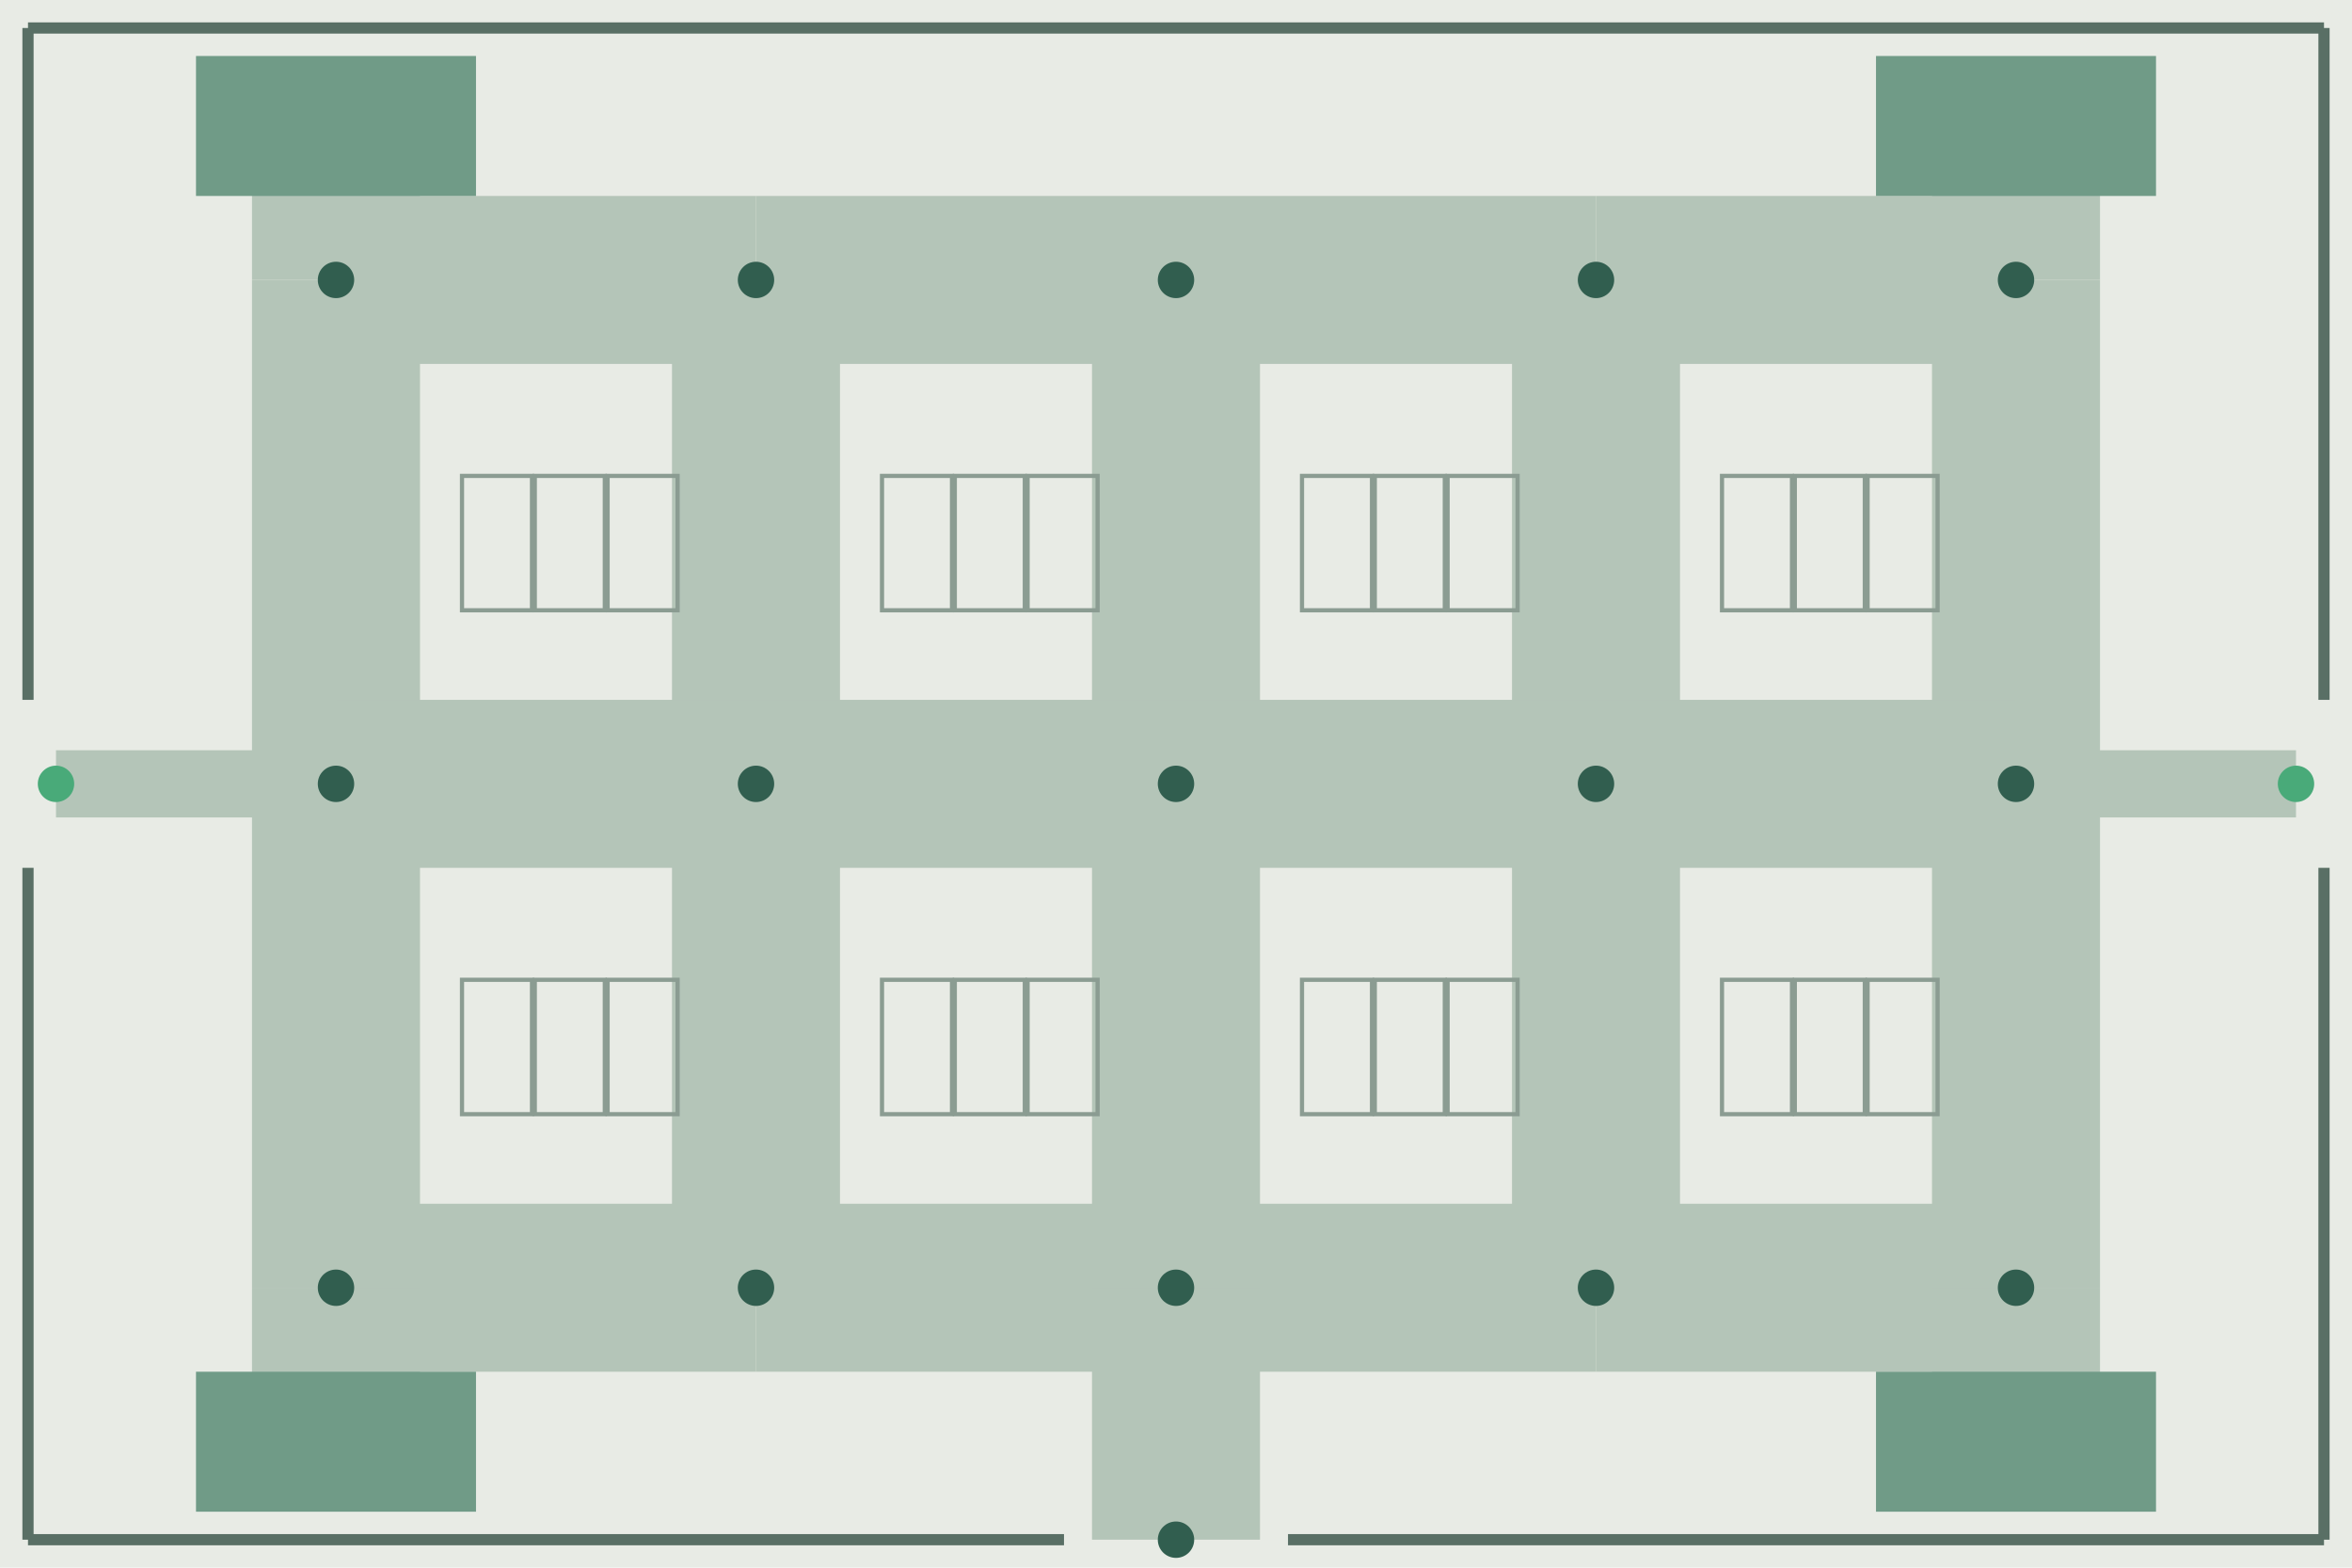
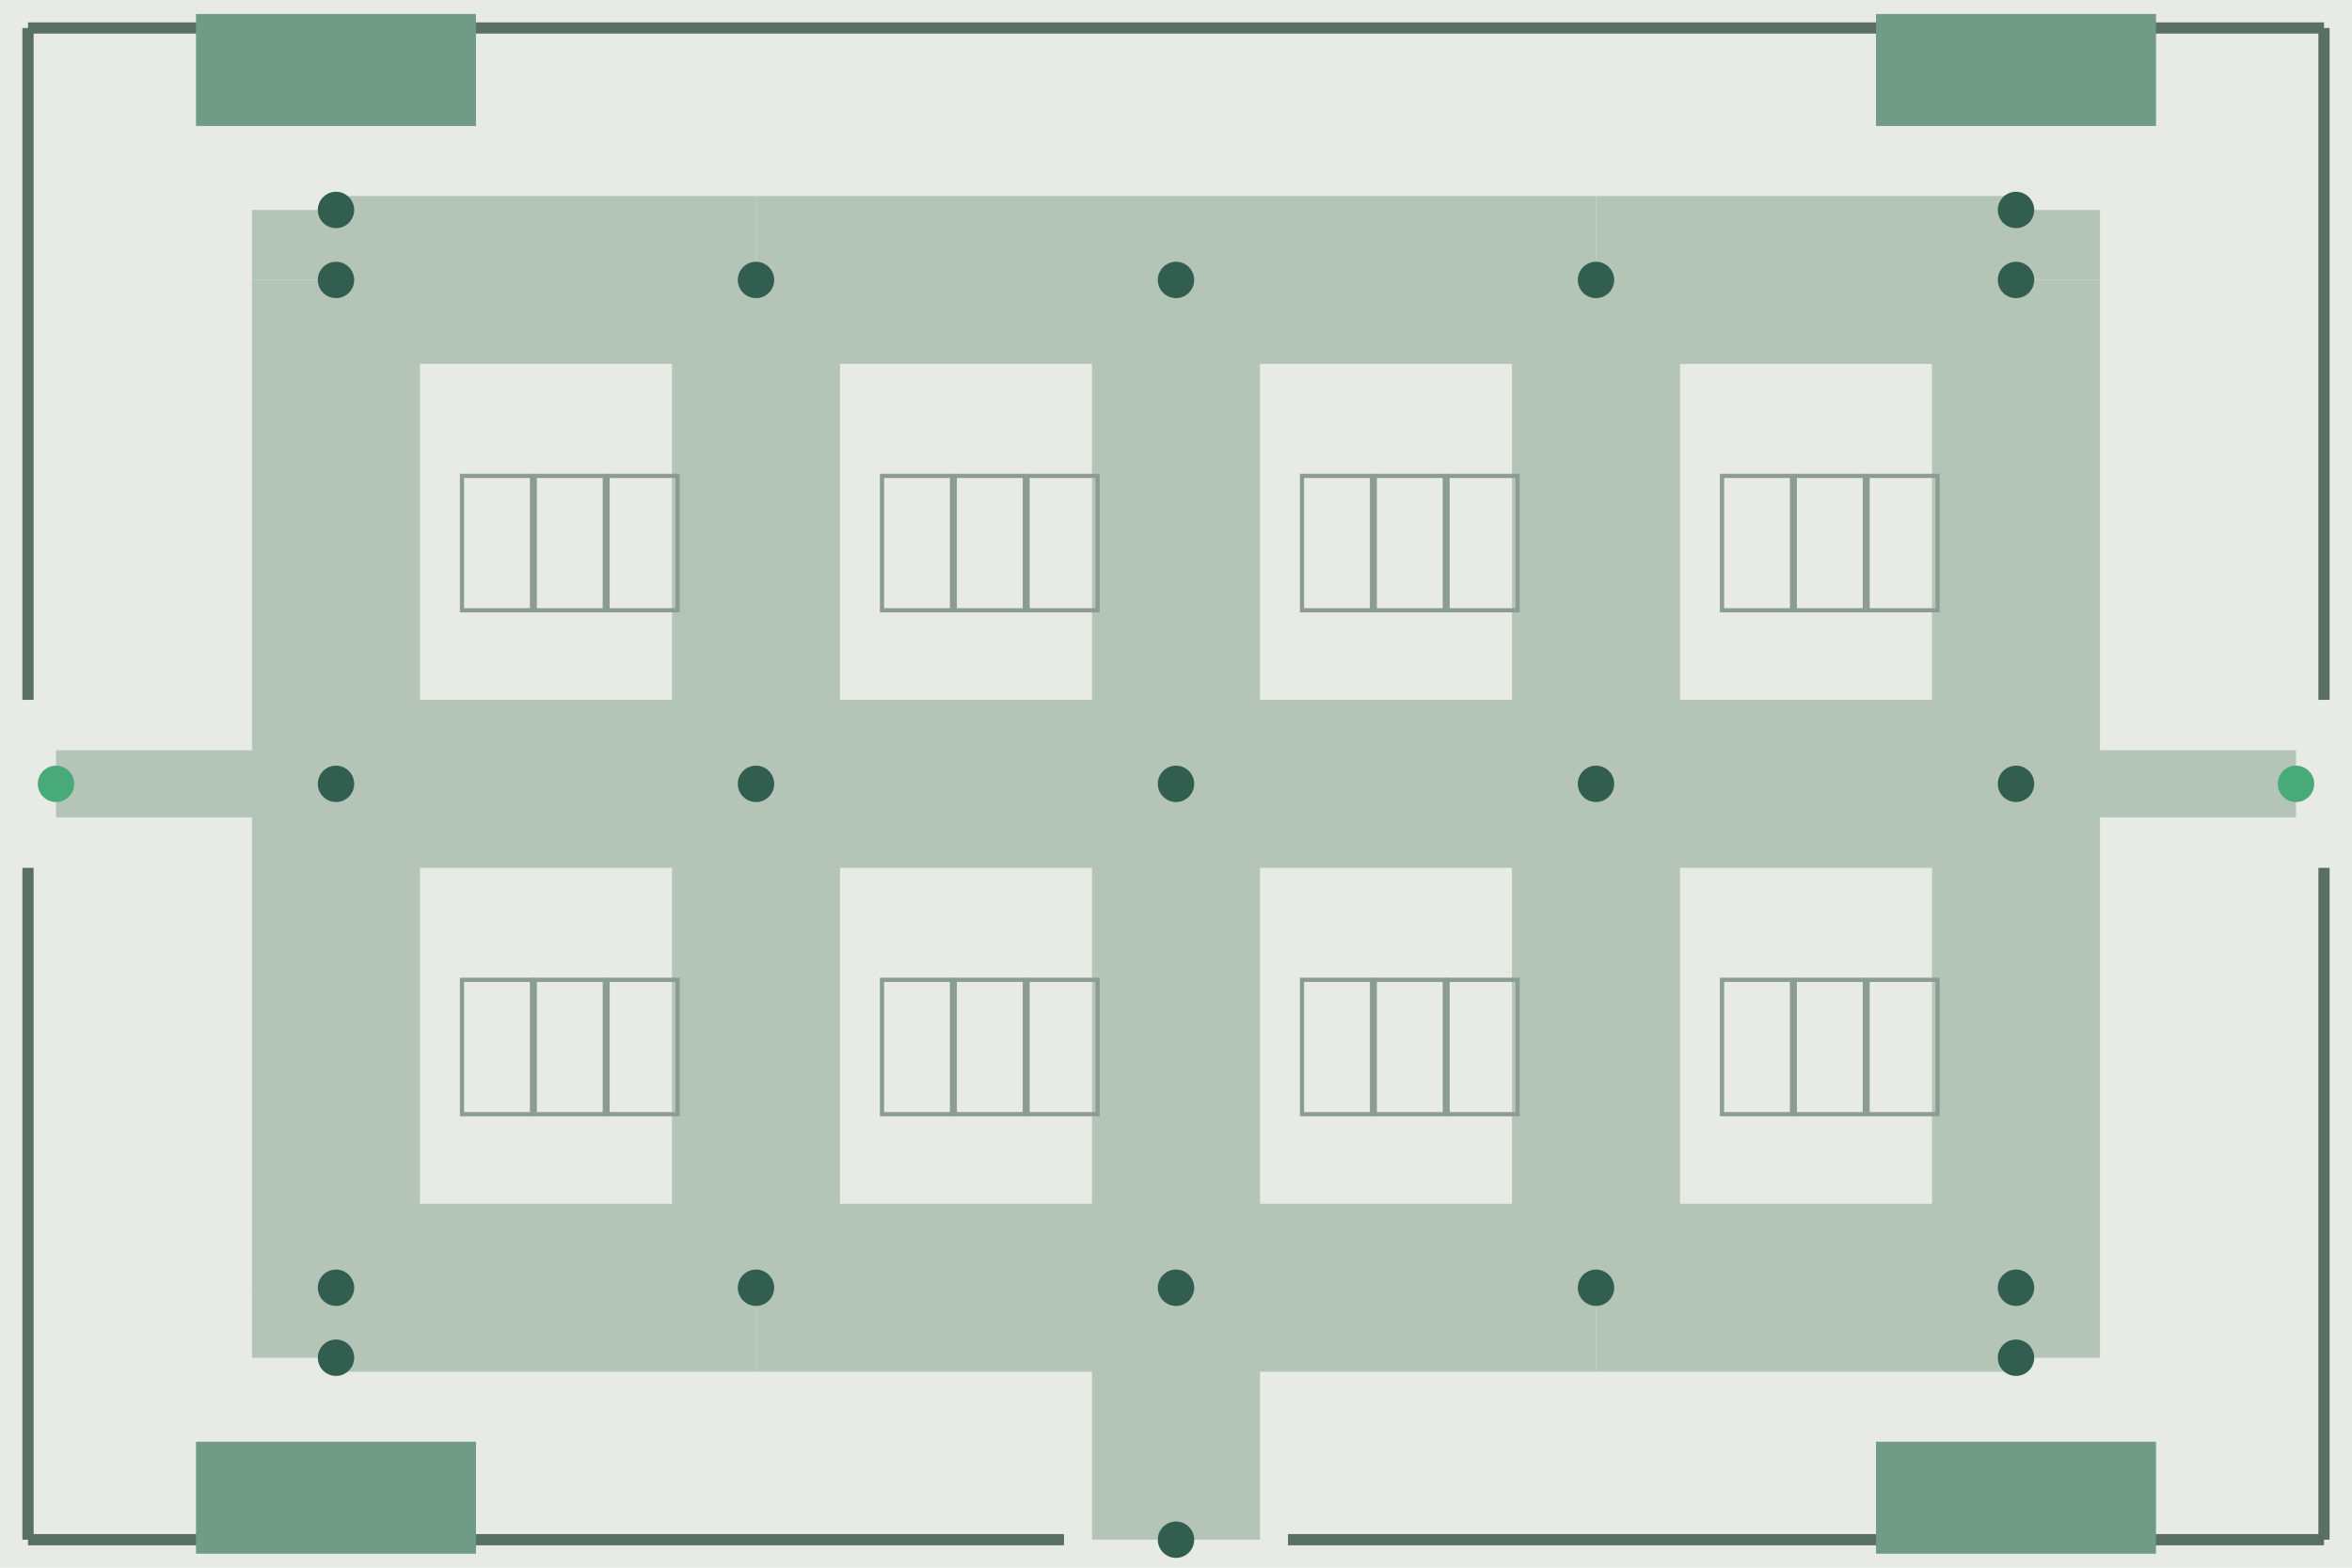
<svg xmlns="http://www.w3.org/2000/svg" viewBox="0 0 84 56" data-meters-per-unit="1" data-name="ATLAS 주차장 동선 시험장">
  <rect width="84" height="56" fill="#e8ebe5" />
  <line id="n00-n01" data-kind="edge" data-from="n00" data-to="n01" data-modes="car,person" data-width="6" x1="12" y1="10" x2="27" y2="10" stroke="#b4c5b8" stroke-width="6" />
  <line id="n00-n10" data-kind="edge" data-from="n00" data-to="n10" data-modes="car,person" data-width="6" x1="12" y1="10" x2="12" y2="28" stroke="#b4c5b8" stroke-width="6" />
  <line id="n01-n02" data-kind="edge" data-from="n01" data-to="n02" data-modes="car,person" data-width="6" x1="27" y1="10" x2="42" y2="10" stroke="#b4c5b8" stroke-width="6" />
  <line id="n01-n11" data-kind="edge" data-from="n01" data-to="n11" data-modes="car,person" data-width="6" x1="27" y1="10" x2="27" y2="28" stroke="#b4c5b8" stroke-width="6" />
  <line id="n02-n03" data-kind="edge" data-from="n02" data-to="n03" data-modes="car,person" data-width="6" x1="42" y1="10" x2="57" y2="10" stroke="#b4c5b8" stroke-width="6" />
  <line id="n02-n12" data-kind="edge" data-from="n02" data-to="n12" data-modes="car,person" data-width="6" x1="42" y1="10" x2="42" y2="28" stroke="#b4c5b8" stroke-width="6" />
  <line id="n03-n04" data-kind="edge" data-from="n03" data-to="n04" data-modes="car,person" data-width="6" x1="57" y1="10" x2="72" y2="10" stroke="#b4c5b8" stroke-width="6" />
  <line id="n03-n13" data-kind="edge" data-from="n03" data-to="n13" data-modes="car,person" data-width="6" x1="57" y1="10" x2="57" y2="28" stroke="#b4c5b8" stroke-width="6" />
  <line id="n04-n14" data-kind="edge" data-from="n04" data-to="n14" data-modes="car,person" data-width="6" x1="72" y1="10" x2="72" y2="28" stroke="#b4c5b8" stroke-width="6" />
  <line id="n10-n11" data-kind="edge" data-from="n10" data-to="n11" data-modes="car,person" data-width="6" x1="12" y1="28" x2="27" y2="28" stroke="#b4c5b8" stroke-width="6" />
  <line id="n10-n20" data-kind="edge" data-from="n10" data-to="n20" data-modes="car,person" data-width="6" x1="12" y1="28" x2="12" y2="46" stroke="#b4c5b8" stroke-width="6" />
  <line id="n11-n12" data-kind="edge" data-from="n11" data-to="n12" data-modes="car,person" data-width="6" x1="27" y1="28" x2="42" y2="28" stroke="#b4c5b8" stroke-width="6" />
  <line id="n11-n21" data-kind="edge" data-from="n11" data-to="n21" data-modes="car,person" data-width="6" x1="27" y1="28" x2="27" y2="46" stroke="#b4c5b8" stroke-width="6" />
  <line id="n12-n13" data-kind="edge" data-from="n12" data-to="n13" data-modes="car,person" data-width="6" x1="42" y1="28" x2="57" y2="28" stroke="#b4c5b8" stroke-width="6" />
  <line id="n12-n22" data-kind="edge" data-from="n12" data-to="n22" data-modes="car,person" data-width="6" x1="42" y1="28" x2="42" y2="46" stroke="#b4c5b8" stroke-width="6" />
  <line id="n13-n14" data-kind="edge" data-from="n13" data-to="n14" data-modes="car,person" data-width="6" x1="57" y1="28" x2="72" y2="28" stroke="#b4c5b8" stroke-width="6" />
  <line id="n13-n23" data-kind="edge" data-from="n13" data-to="n23" data-modes="car,person" data-width="6" x1="57" y1="28" x2="57" y2="46" stroke="#b4c5b8" stroke-width="6" />
  <line id="n14-n24" data-kind="edge" data-from="n14" data-to="n24" data-modes="car,person" data-width="6" x1="72" y1="28" x2="72" y2="46" stroke="#b4c5b8" stroke-width="6" />
  <line id="n20-n21" data-kind="edge" data-from="n20" data-to="n21" data-modes="car,person" data-width="6" x1="12" y1="46" x2="27" y2="46" stroke="#b4c5b8" stroke-width="6" />
  <line id="n21-n22" data-kind="edge" data-from="n21" data-to="n22" data-modes="car,person" data-width="6" x1="27" y1="46" x2="42" y2="46" stroke="#b4c5b8" stroke-width="6" />
  <line id="n22-n23" data-kind="edge" data-from="n22" data-to="n23" data-modes="car,person" data-width="6" x1="42" y1="46" x2="57" y2="46" stroke="#b4c5b8" stroke-width="6" />
  <line id="n23-n24" data-kind="edge" data-from="n23" data-to="n24" data-modes="car,person" data-width="6" x1="57" y1="46" x2="72" y2="46" stroke="#b4c5b8" stroke-width="6" />
  <line id="entrance-n22" data-kind="edge" data-from="entrance" data-to="n22" data-modes="car,person" data-width="6" x1="42" y1="55" x2="42" y2="46" stroke="#b4c5b8" stroke-width="6" />
-   <line id="n00-A" data-kind="edge" data-from="n00" data-to="A" data-modes="car,person" data-width="6" x1="12" y1="10" x2="12" y2="3" stroke="#b4c5b8" stroke-width="6" />
-   <line id="n04-B" data-kind="edge" data-from="n04" data-to="B" data-modes="car,person" data-width="6" x1="72" y1="10" x2="72" y2="3" stroke="#b4c5b8" stroke-width="6" />
-   <line id="n20-C" data-kind="edge" data-from="n20" data-to="C" data-modes="car,person" data-width="6" x1="12" y1="46" x2="12" y2="53" stroke="#b4c5b8" stroke-width="6" />
-   <line id="n24-D" data-kind="edge" data-from="n24" data-to="D" data-modes="car,person" data-width="6" x1="72" y1="46" x2="72" y2="53" stroke="#b4c5b8" stroke-width="6" />
+   <line id="n00-A" data-kind="edge" data-from="n00" data-to="A" data-modes="car,person" data-width="6" x1="12" y1="10" x2="12" y2="7.5" stroke="#b4c5b8" stroke-width="6" />
+   <line id="n04-B" data-kind="edge" data-from="n04" data-to="B" data-modes="car,person" data-width="6" x1="72" y1="10" x2="72" y2="7.5" stroke="#b4c5b8" stroke-width="6" />
+   <line id="n20-C" data-kind="edge" data-from="n20" data-to="C" data-modes="car,person" data-width="6" x1="12" y1="46" x2="12" y2="48.5" stroke="#b4c5b8" stroke-width="6" />
+   <line id="n24-D" data-kind="edge" data-from="n24" data-to="D" data-modes="car,person" data-width="6" x1="72" y1="46" x2="72" y2="48.5" stroke="#b4c5b8" stroke-width="6" />
  <line id="n10-exit-west" data-kind="edge" data-from="n10" data-to="exit-west" data-modes="person" data-width="2.4" x1="12" y1="28" x2="2" y2="28" stroke="#b4c5b8" stroke-width="2.4" />
  <line id="n14-exit-east" data-kind="edge" data-from="n14" data-to="exit-east" data-modes="person" data-width="2.4" x1="72" y1="28" x2="82" y2="28" stroke="#b4c5b8" stroke-width="2.4" />
  <circle id="n00" data-kind="node" data-role="junction" data-label="n00" data-safe="false" cx="12" cy="10" r=".65" fill="#315e4f" />
  <circle id="n01" data-kind="node" data-role="junction" data-label="n01" data-safe="false" cx="27" cy="10" r=".65" fill="#315e4f" />
  <circle id="n02" data-kind="node" data-role="junction" data-label="n02" data-safe="false" cx="42" cy="10" r=".65" fill="#315e4f" />
  <circle id="n03" data-kind="node" data-role="junction" data-label="n03" data-safe="false" cx="57" cy="10" r=".65" fill="#315e4f" />
  <circle id="n04" data-kind="node" data-role="junction" data-label="n04" data-safe="false" cx="72" cy="10" r=".65" fill="#315e4f" />
  <circle id="n10" data-kind="node" data-role="junction" data-label="n10" data-safe="false" cx="12" cy="28" r=".65" fill="#315e4f" />
  <circle id="n11" data-kind="node" data-role="junction" data-label="n11" data-safe="false" cx="27" cy="28" r=".65" fill="#315e4f" />
  <circle id="n12" data-kind="node" data-role="junction" data-label="n12" data-safe="false" cx="42" cy="28" r=".65" fill="#315e4f" />
  <circle id="n13" data-kind="node" data-role="junction" data-label="n13" data-safe="false" cx="57" cy="28" r=".65" fill="#315e4f" />
  <circle id="n14" data-kind="node" data-role="junction" data-label="n14" data-safe="false" cx="72" cy="28" r=".65" fill="#315e4f" />
  <circle id="n20" data-kind="node" data-role="junction" data-label="n20" data-safe="false" cx="12" cy="46" r=".65" fill="#315e4f" />
  <circle id="n21" data-kind="node" data-role="junction" data-label="n21" data-safe="false" cx="27" cy="46" r=".65" fill="#315e4f" />
  <circle id="n22" data-kind="node" data-role="junction" data-label="n22" data-safe="false" cx="42" cy="46" r=".65" fill="#315e4f" />
  <circle id="n23" data-kind="node" data-role="junction" data-label="n23" data-safe="false" cx="57" cy="46" r=".65" fill="#315e4f" />
  <circle id="n24" data-kind="node" data-role="junction" data-label="n24" data-safe="false" cx="72" cy="46" r=".65" fill="#315e4f" />
  <circle id="entrance" data-kind="node" data-role="entrance" data-label="차량 입구" data-safe="false" cx="42" cy="55" r=".65" fill="#315e4f" />
-   <circle id="A" data-kind="node" data-role="building" data-label="101동" data-safe="false" cx="12" cy="3" r=".65" fill="#315e4f" />
-   <circle id="B" data-kind="node" data-role="building" data-label="102동" data-safe="false" cx="72" cy="3" r=".65" fill="#315e4f" />
-   <circle id="C" data-kind="node" data-role="building" data-label="103동" data-safe="false" cx="12" cy="53" r=".65" fill="#315e4f" />
-   <circle id="D" data-kind="node" data-role="building" data-label="104동" data-safe="false" cx="72" cy="53" r=".65" fill="#315e4f" />
+   <circle id="A" data-kind="node" data-role="building" data-label="101동" data-safe="false" cx="12" cy="7.5" r=".65" fill="#315e4f" />
+   <circle id="B" data-kind="node" data-role="building" data-label="102동" data-safe="false" cx="72" cy="7.5" r=".65" fill="#315e4f" />
+   <circle id="C" data-kind="node" data-role="building" data-label="103동" data-safe="false" cx="12" cy="48.5" r=".65" fill="#315e4f" />
+   <circle id="D" data-kind="node" data-role="building" data-label="104동" data-safe="false" cx="72" cy="48.5" r=".65" fill="#315e4f" />
  <circle id="exit-west" data-kind="node" data-role="exit" data-label="서측 외부 집결지" data-safe="true" cx="2" cy="28" r=".65" fill="#49aa79" />
  <circle id="exit-east" data-kind="node" data-role="exit" data-label="동측 외부 집결지" data-safe="true" cx="82" cy="28" r=".65" fill="#49aa79" />
  <line data-kind="wall" x1="1" y1="1" x2="83" y2="1" stroke="#596f65" stroke-width=".4" data-height="3.3" />
  <line data-kind="wall" x1="1" y1="1" x2="1" y2="25" stroke="#596f65" stroke-width=".4" data-height="3.3" />
  <line data-kind="wall" x1="1" y1="31" x2="1" y2="55" stroke="#596f65" stroke-width=".4" data-height="3.3" />
  <line data-kind="wall" x1="83" y1="1" x2="83" y2="25" stroke="#596f65" stroke-width=".4" data-height="3.3" />
  <line data-kind="wall" x1="83" y1="31" x2="83" y2="55" stroke="#596f65" stroke-width=".4" data-height="3.3" />
  <line data-kind="wall" x1="1" y1="55" x2="38" y2="55" stroke="#596f65" stroke-width=".4" data-height="3.3" />
  <line data-kind="wall" x1="46" y1="55" x2="83" y2="55" stroke="#596f65" stroke-width=".4" data-height="3.3" />
  <rect id="p-16.5-17-0" data-kind="space" data-role="parking" x="16.5" y="17" width="2.5" height="4.8" fill="none" stroke="#8b9c92" stroke-width=".15" />
  <rect id="p-16.5-17-1" data-kind="space" data-role="parking" x="19.1" y="17" width="2.5" height="4.8" fill="none" stroke="#8b9c92" stroke-width=".15" />
  <rect id="p-16.5-17-2" data-kind="space" data-role="parking" x="21.7" y="17" width="2.5" height="4.8" fill="none" stroke="#8b9c92" stroke-width=".15" />
  <rect id="p-31.5-17-0" data-kind="space" data-role="parking" x="31.5" y="17" width="2.5" height="4.8" fill="none" stroke="#8b9c92" stroke-width=".15" />
  <rect id="p-31.5-17-1" data-kind="space" data-role="parking" x="34.1" y="17" width="2.5" height="4.8" fill="none" stroke="#8b9c92" stroke-width=".15" />
  <rect id="p-31.5-17-2" data-kind="space" data-role="parking" x="36.7" y="17" width="2.5" height="4.8" fill="none" stroke="#8b9c92" stroke-width=".15" />
  <rect id="p-46.5-17-0" data-kind="space" data-role="parking" x="46.5" y="17" width="2.5" height="4.8" fill="none" stroke="#8b9c92" stroke-width=".15" />
  <rect id="p-46.5-17-1" data-kind="space" data-role="parking" x="49.1" y="17" width="2.5" height="4.8" fill="none" stroke="#8b9c92" stroke-width=".15" />
  <rect id="p-46.5-17-2" data-kind="space" data-role="parking" x="51.7" y="17" width="2.5" height="4.8" fill="none" stroke="#8b9c92" stroke-width=".15" />
  <rect id="p-61.5-17-0" data-kind="space" data-role="parking" x="61.5" y="17" width="2.5" height="4.8" fill="none" stroke="#8b9c92" stroke-width=".15" />
  <rect id="p-61.5-17-1" data-kind="space" data-role="parking" x="64.1" y="17" width="2.5" height="4.8" fill="none" stroke="#8b9c92" stroke-width=".15" />
  <rect id="p-61.5-17-2" data-kind="space" data-role="parking" x="66.7" y="17" width="2.5" height="4.8" fill="none" stroke="#8b9c92" stroke-width=".15" />
  <rect id="p-16.5-35-0" data-kind="space" data-role="parking" x="16.5" y="35" width="2.5" height="4.8" fill="none" stroke="#8b9c92" stroke-width=".15" />
  <rect id="p-16.5-35-1" data-kind="space" data-role="parking" x="19.1" y="35" width="2.5" height="4.8" fill="none" stroke="#8b9c92" stroke-width=".15" />
  <rect id="p-16.5-35-2" data-kind="space" data-role="parking" x="21.7" y="35" width="2.5" height="4.8" fill="none" stroke="#8b9c92" stroke-width=".15" />
  <rect id="p-31.5-35-0" data-kind="space" data-role="parking" x="31.5" y="35" width="2.5" height="4.8" fill="none" stroke="#8b9c92" stroke-width=".15" />
  <rect id="p-31.5-35-1" data-kind="space" data-role="parking" x="34.1" y="35" width="2.5" height="4.8" fill="none" stroke="#8b9c92" stroke-width=".15" />
  <rect id="p-31.5-35-2" data-kind="space" data-role="parking" x="36.7" y="35" width="2.5" height="4.8" fill="none" stroke="#8b9c92" stroke-width=".15" />
  <rect id="p-46.5-35-0" data-kind="space" data-role="parking" x="46.5" y="35" width="2.5" height="4.8" fill="none" stroke="#8b9c92" stroke-width=".15" />
  <rect id="p-46.5-35-1" data-kind="space" data-role="parking" x="49.1" y="35" width="2.5" height="4.8" fill="none" stroke="#8b9c92" stroke-width=".15" />
  <rect id="p-46.5-35-2" data-kind="space" data-role="parking" x="51.7" y="35" width="2.5" height="4.8" fill="none" stroke="#8b9c92" stroke-width=".15" />
  <rect id="p-61.5-35-0" data-kind="space" data-role="parking" x="61.5" y="35" width="2.5" height="4.8" fill="none" stroke="#8b9c92" stroke-width=".15" />
  <rect id="p-61.5-35-1" data-kind="space" data-role="parking" x="64.1" y="35" width="2.5" height="4.8" fill="none" stroke="#8b9c92" stroke-width=".15" />
  <rect id="p-61.5-35-2" data-kind="space" data-role="parking" x="66.7" y="35" width="2.5" height="4.8" fill="none" stroke="#8b9c92" stroke-width=".15" />
-   <rect id="core-101" data-kind="space" data-role="core" data-label="101동" x="7" y="2" width="10" height="5" fill="#709b87" />
-   <rect id="core-102" data-kind="space" data-role="core" data-label="102동" x="67" y="2" width="10" height="5" fill="#709b87" />
-   <rect id="core-103" data-kind="space" data-role="core" data-label="103동" x="7" y="49" width="10" height="5" fill="#709b87" />
-   <rect id="core-104" data-kind="space" data-role="core" data-label="104동" x="67" y="49" width="10" height="5" fill="#709b87" />
+   <rect id="core-101" data-kind="space" data-role="core" data-label="101동" x="7" y="0.5" width="10" height="4" fill="#709b87" />
+   <rect id="core-102" data-kind="space" data-role="core" data-label="102동" x="67" y="0.5" width="10" height="4" fill="#709b87" />
+   <rect id="core-103" data-kind="space" data-role="core" data-label="103동" x="7" y="51.5" width="10" height="4" fill="#709b87" />
+   <rect id="core-104" data-kind="space" data-role="core" data-label="104동" x="67" y="51.5" width="10" height="4" fill="#709b87" />
</svg>
